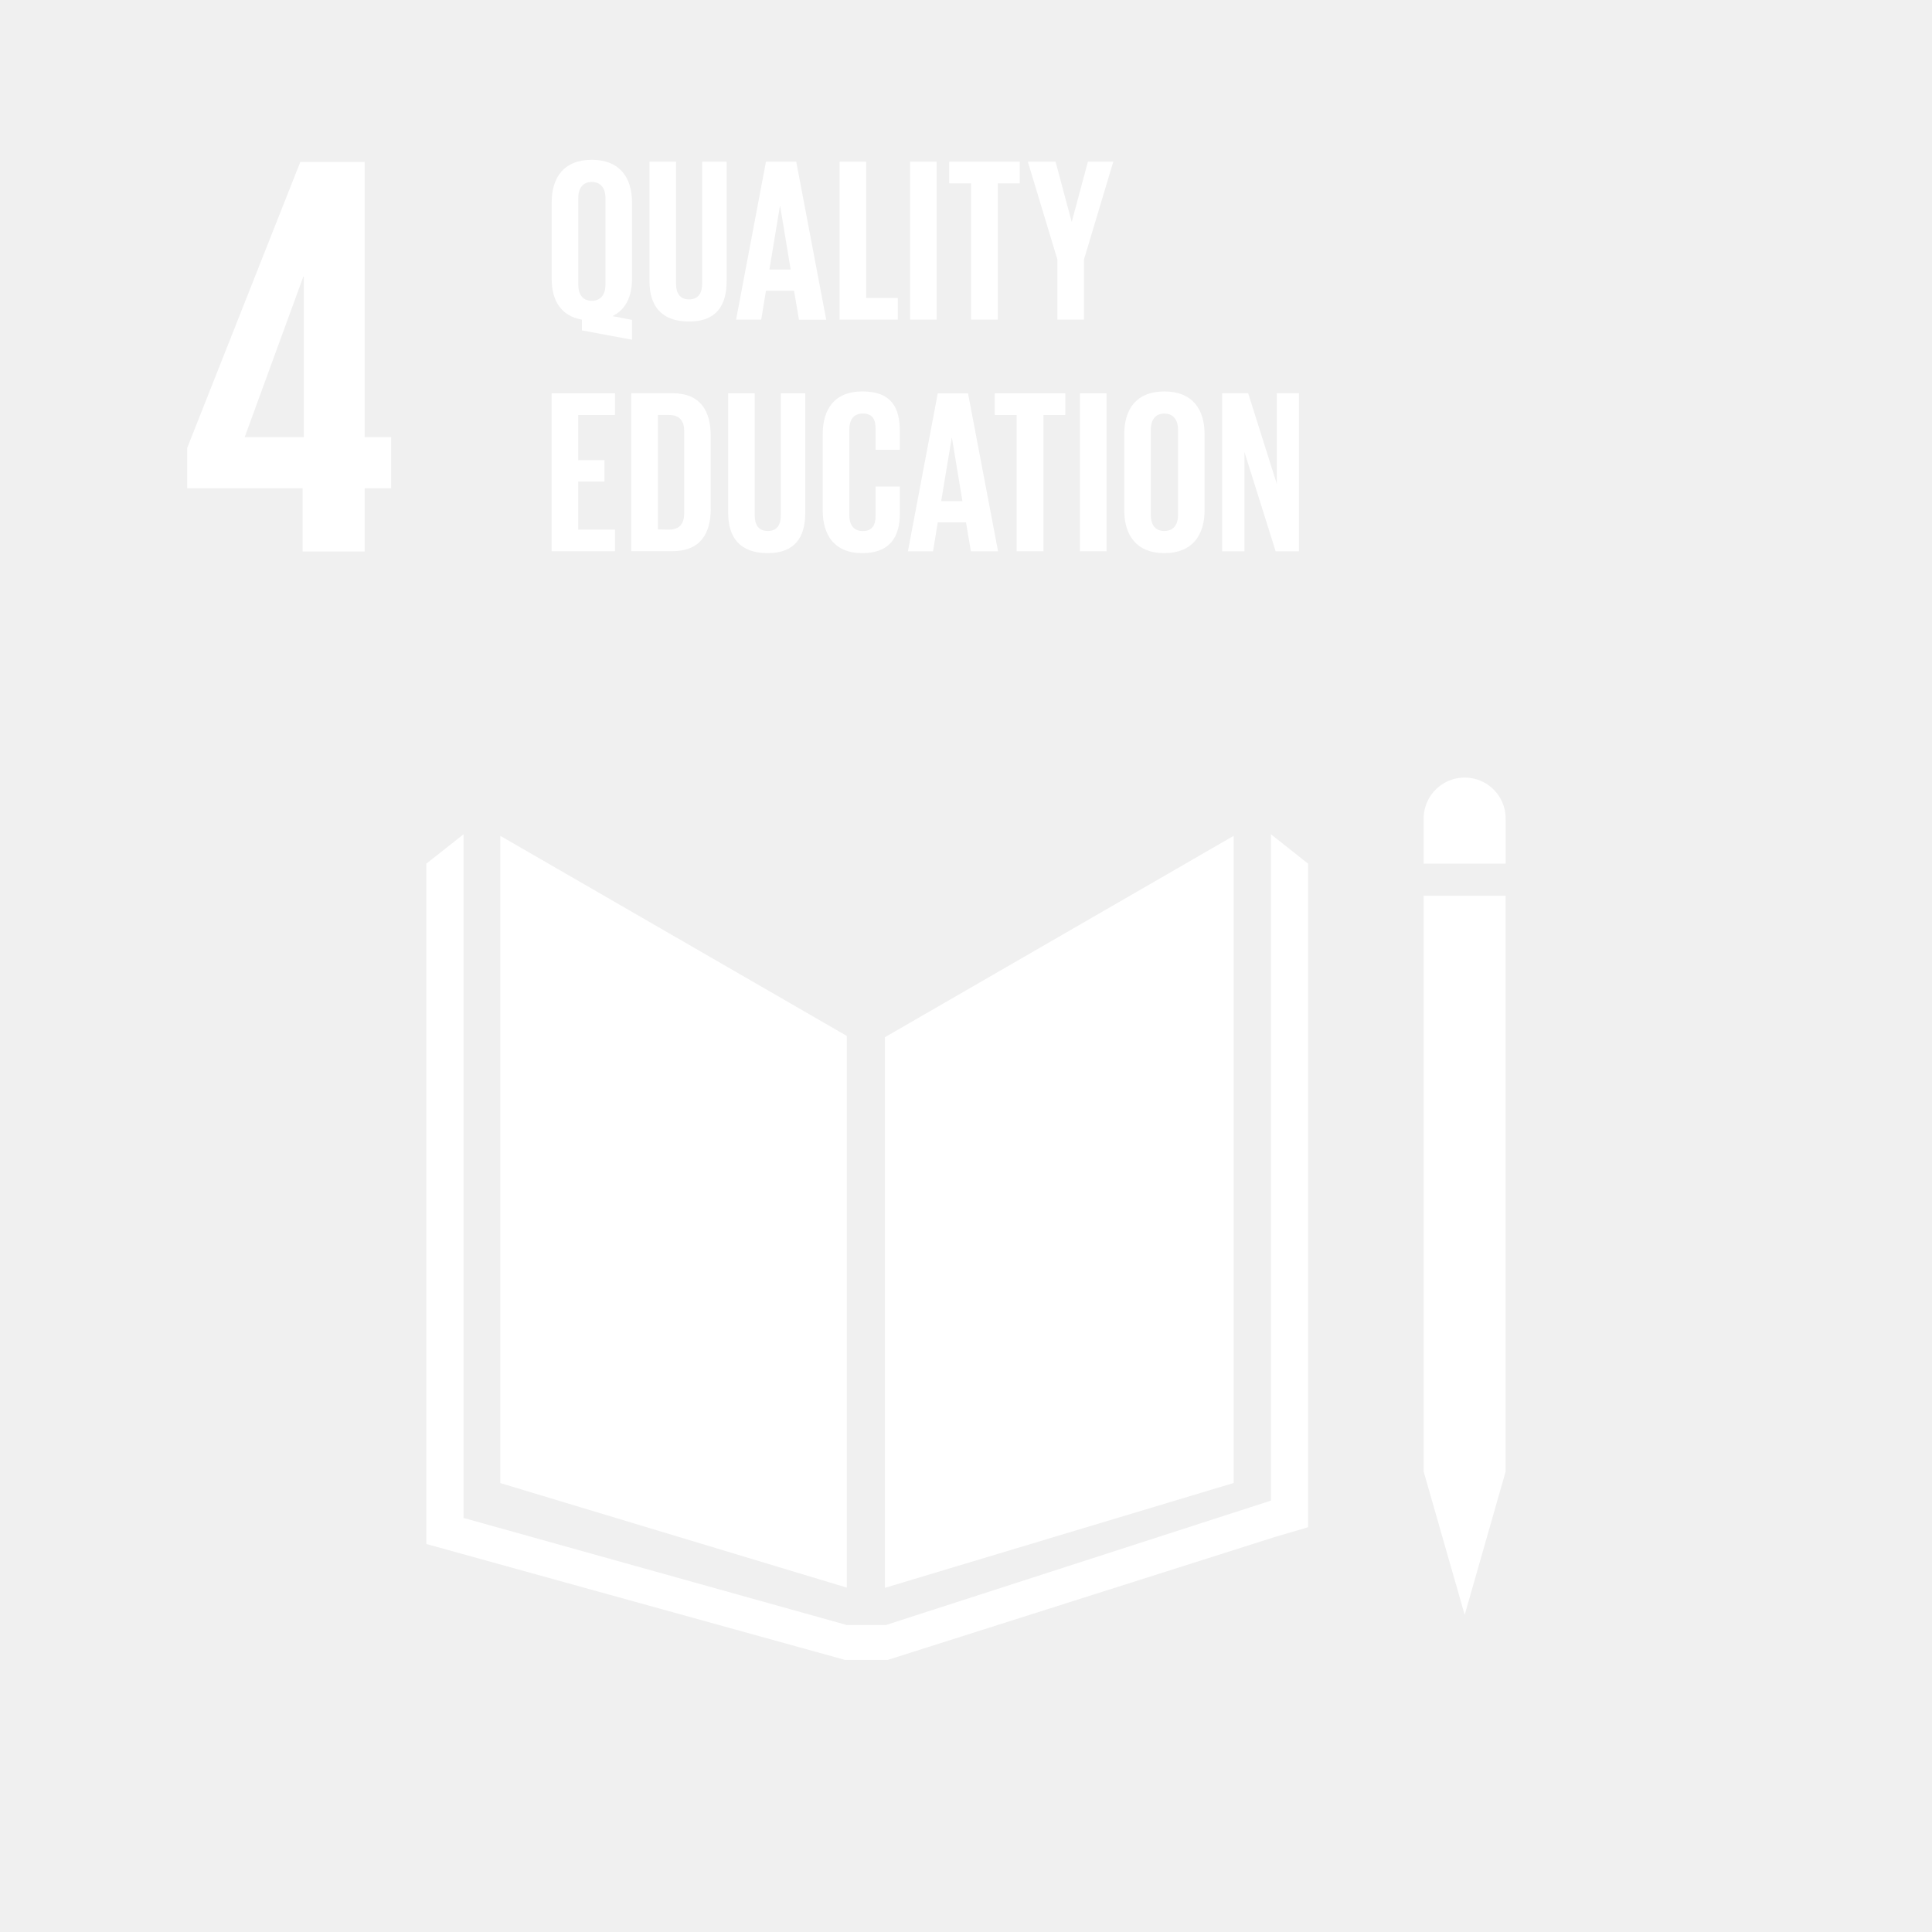
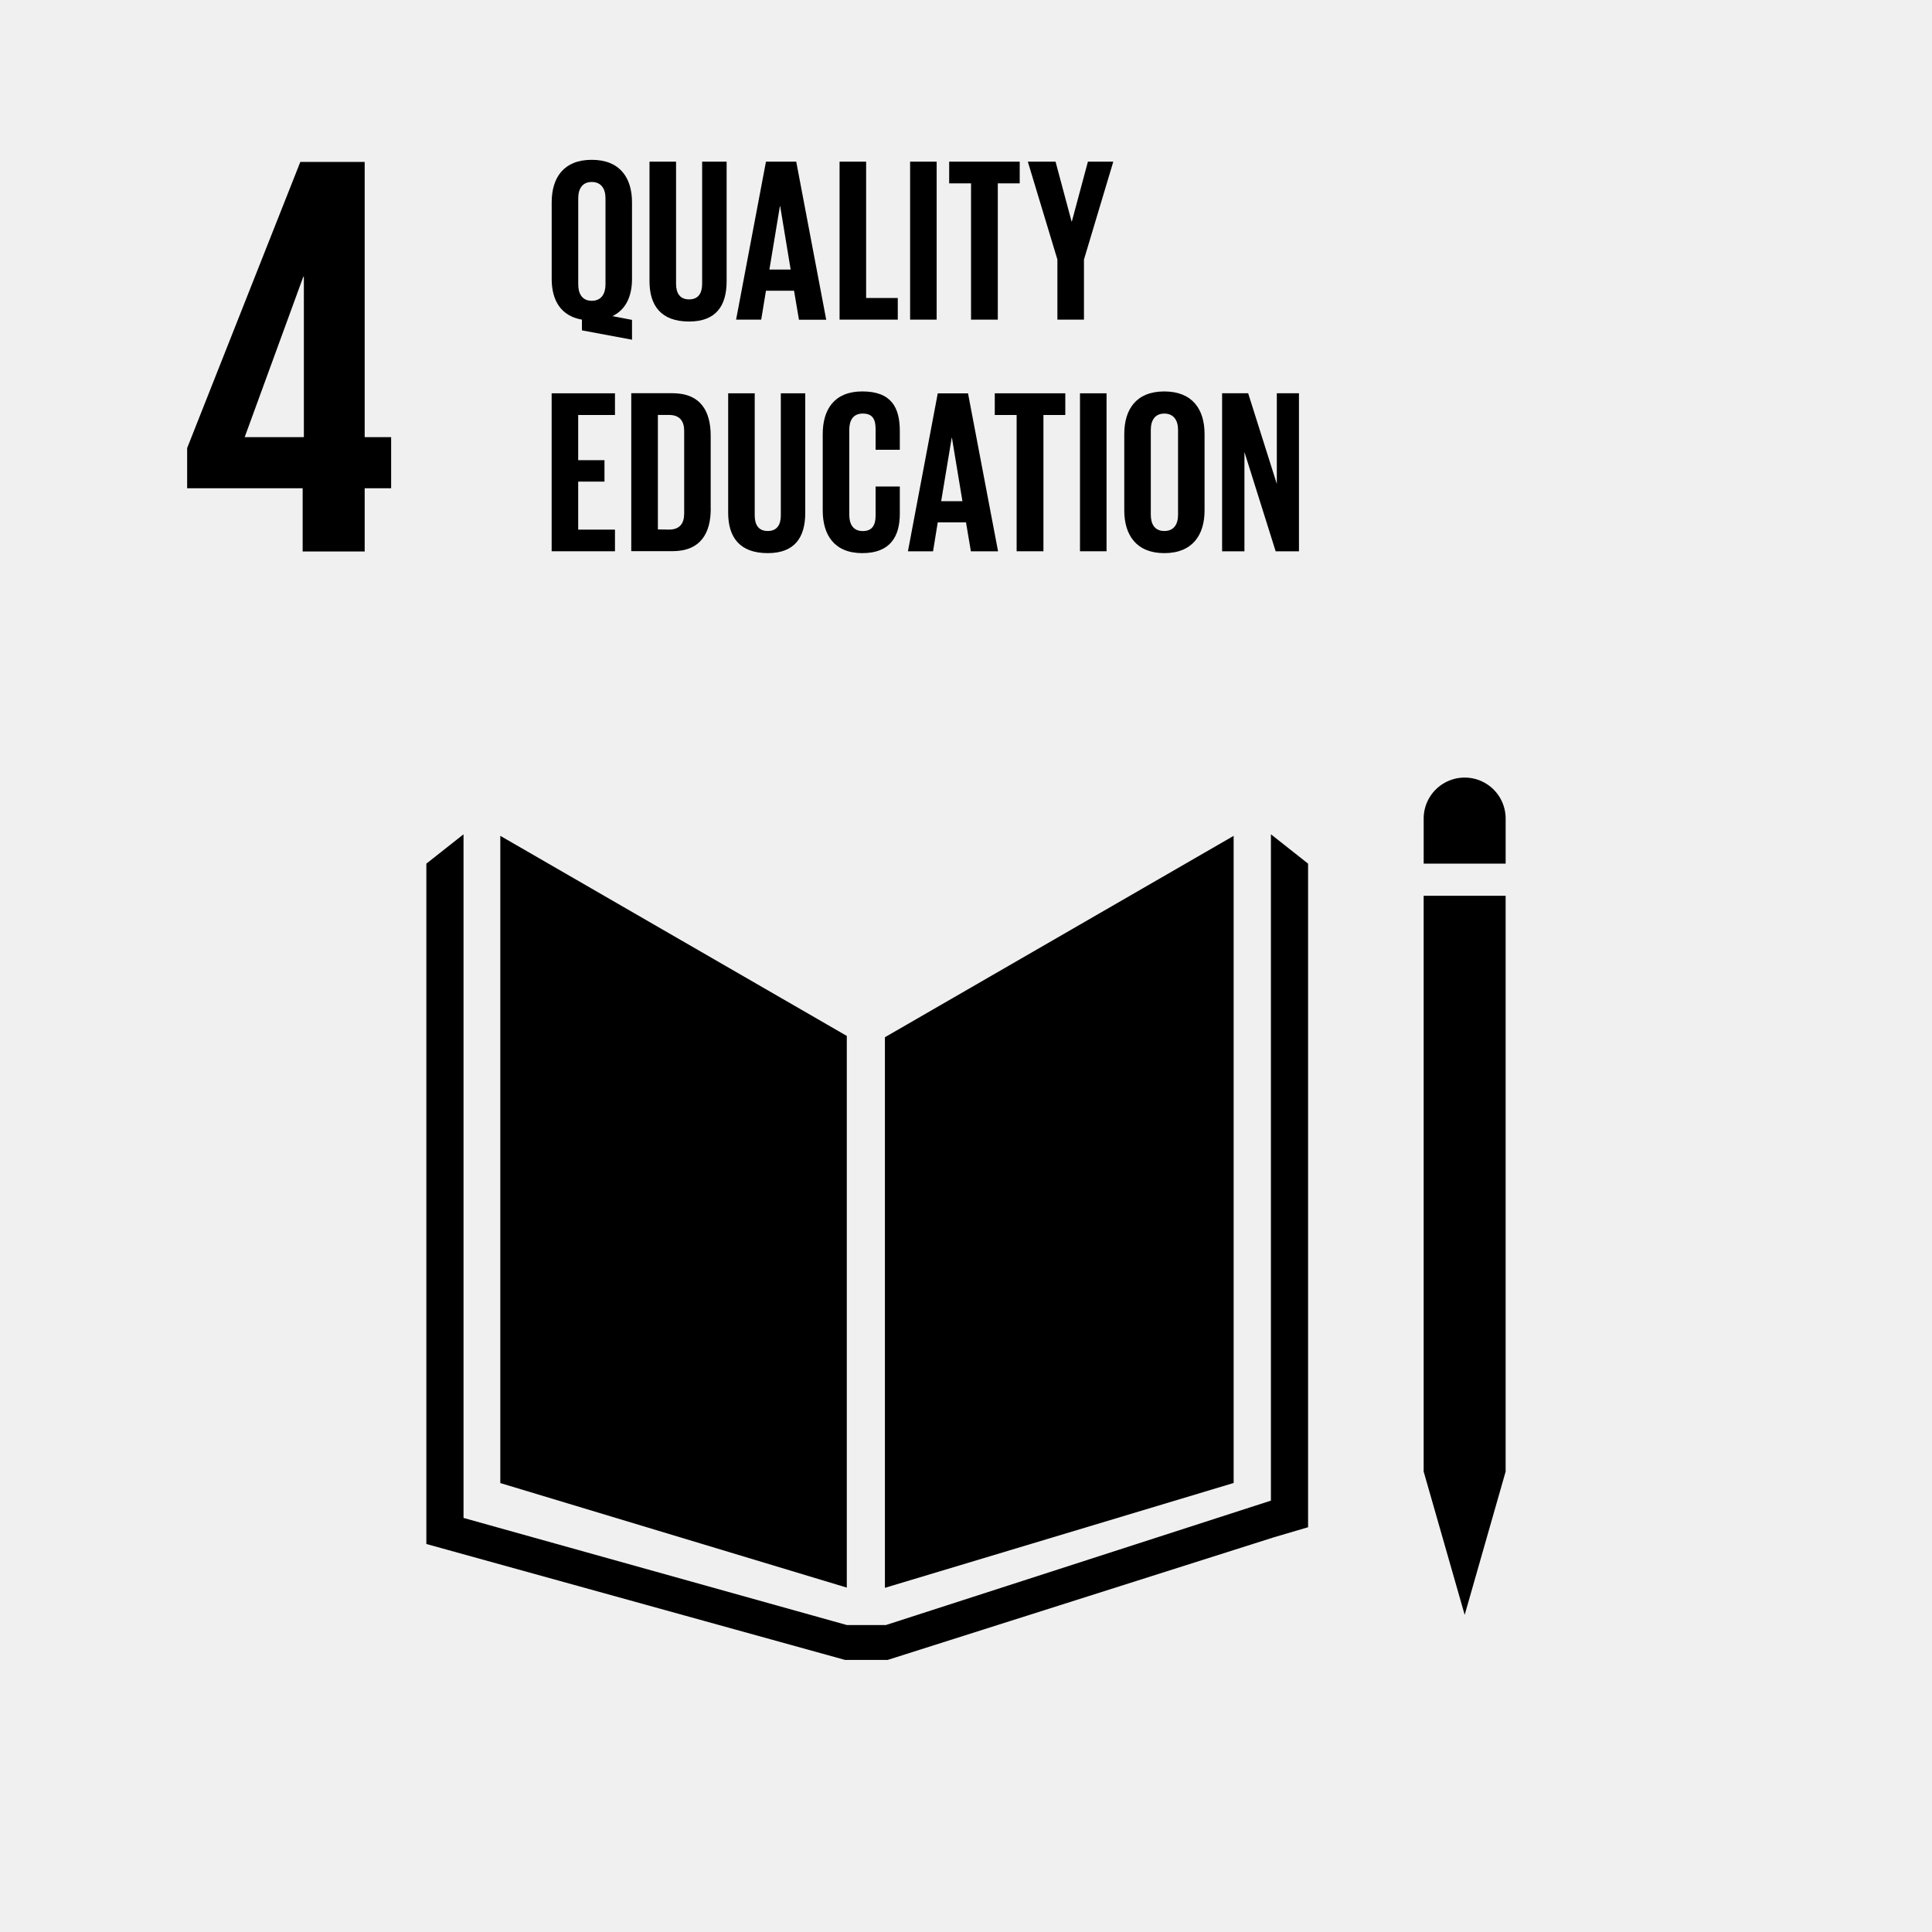
- <svg xmlns="http://www.w3.org/2000/svg" id="Layer_1" data-name="Layer 1" viewBox="0 0 1000 1000" focusable="false">
-   <link type="text/css" rel="stylesheet" id="dark-mode-general-link" />
+ <svg xmlns="http://www.w3.org/2000/svg" id="Layer_1" data-name="Layer 1" viewBox="0 0 1000 1000">
  <link type="text/css" rel="stylesheet" id="dark-mode-custom-link" />
-   <style type="text/css" id="dark-mode-custom-style" />
-   <defs>
-     <style>
-       .cls-2 {
-         fill: #fff;
-       }
-     </style>
-   </defs>
-   <path class="cls-2" d="M301.21,165.45V171l25.92,4.83V165.57L317,163.63c7-3.37,10.13-10.36,10.13-19.29V104.78c0-12.77-6.27-22.06-20.84-22.06S285.55,92,285.55,104.78v39.56c0,11.09,4.7,19.18,15.66,21.11m-1.91-62.83c0-4.94,2.16-8.43,7-8.43s7.1,3.49,7.1,8.43v44.62c0,4.82-2.16,8.45-7.1,8.45s-7-3.63-7-8.45Z" />
-   <path class="cls-2" d="M356.68,166.42c14,0,19.42-8.21,19.42-20.87V83.68H363.43v63.2c0,4.82-1.93,8.08-6.75,8.08s-6.75-3.26-6.75-8.08V83.68H336.18v61.87c0,12.66,6,20.87,20.5,20.87" />
-   <path class="cls-2" d="M396.46,150.49H411l2.54,15h14.11L412.13,83.68H396.46L381,165.45h13Zm7.22-43.77h.14l5.42,32.8h-11Z" />
-   <polygon class="cls-2" points="464.69 154.23 448.31 154.23 448.31 83.68 434.56 83.68 434.56 165.45 464.69 165.45 464.69 154.23" />
-   <rect class="cls-2" x="471.07" y="83.68" width="13.74" height="81.76" />
-   <polygon class="cls-2" points="502.61 165.45 516.46 165.45 516.46 94.9 527.8 94.9 527.8 83.68 491.29 83.68 491.29 94.9 502.61 94.9 502.61 165.45" />
-   <polygon class="cls-2" points="547.31 165.45 561.06 165.45 561.06 134.33 576.24 83.68 563.1 83.68 554.78 114.68 554.66 114.68 546.35 83.68 532 83.68 547.31 134.33 547.31 165.45" />
-   <polygon class="cls-2" points="318.31 274.13 299.27 274.13 299.27 249.27 312.88 249.27 312.88 238.19 299.27 238.19 299.27 214.79 318.31 214.79 318.31 203.57 285.53 203.57 285.53 285.33 318.31 285.33 318.31 274.13" />
-   <path class="cls-2" d="M367.85,263.38V225.52c0-12.66-5.17-22-19.88-22H326.74v81.77H348c14.71,0,19.88-9.41,19.88-22m-27.36,10.74V214.78h5.79c5.66,0,7.82,3.38,7.82,8.2V265.8c0,4.94-2.16,8.32-7.82,8.32Z" />
-   <path class="cls-2" d="M376.9,203.57v61.87c0,12.67,6,20.86,20.49,20.86,14,0,19.41-8.19,19.41-20.86V203.57H404.15v63.19c0,4.83-1.94,8.08-6.76,8.08s-6.75-3.25-6.75-8.08V203.57Z" />
-   <path class="cls-2" d="M425.84,264.23c0,12.66,6,22.07,20.5,22.07s19.4-8.68,19.4-20.39v-14.1H453.21v15.07c0,4.83-1.69,8-6.63,8s-7-3.49-7-8.45V222.51c0-4.95,2-8.45,7-8.45s6.63,2.89,6.63,8v10.73h12.53V223.1c0-12-4.22-20.5-19.4-20.5-14.47,0-20.5,9.29-20.5,22.07Z" />
-   <path class="cls-2" d="M485.38,270.37H500l2.53,15H516.6l-15.55-81.76H485.38l-15.44,81.76h13Zm7.22-43.77h.12l5.43,32.8h-11Z" />
-   <polygon class="cls-2" points="514.89 214.79 526.21 214.79 526.21 285.33 540.08 285.33 540.08 214.79 551.4 214.79 551.4 203.57 514.89 203.57 514.89 214.79" />
-   <rect class="cls-2" x="559" y="203.57" width="13.75" height="81.77" />
-   <path class="cls-2" d="M602.65,286.3c14.57,0,20.83-9.4,20.83-22.08V224.67c0-12.78-6.26-22.06-20.83-22.06s-20.73,9.28-20.73,22.06v39.55c0,12.68,6.26,22.08,20.73,22.08m-7-63.8c0-4.94,2.17-8.43,7-8.43s7.11,3.49,7.11,8.43v43.89c0,5-2.17,8.45-7.11,8.45s-7-3.49-7-8.45Z" />
-   <polygon class="cls-2" points="644.12 233.95 660.28 285.35 672.34 285.35 672.34 203.56 660.88 203.56 660.88 250.48 646.05 203.56 632.56 203.56 632.56 285.35 644.12 285.35 644.12 233.95" />
-   <path class="cls-2" d="M156.65,285.43h32.11V252.72h13.69V226.26H188.76V83.8H155.45L96.87,231.9v20.82h59.78Zm-30-59.17,30.33-83h.3v83Z" />
-   <g>
-     <polygon class="cls-2" points="438.3 536.19 258.96 432.63 258.96 767.63 438.3 821.74 438.3 536.19" />
-     <polygon class="cls-2" points="458.03 536.87 458.03 821.86 638.53 767.59 638.53 432.64 458.03 536.87" />
-     <path class="cls-2" d="M779.32,424.15a21.22,21.22,0,1,0-42.43,0V447h42.43Z" />
-     <polygon class="cls-2" points="742.16 761.69 736.89 761.69 758.12 835.85 779.31 761.69 774.04 761.69 779.31 761.69 779.31 463.64 774.04 463.64 768.77 463.64 763.19 463.64 752.63 463.64 747.42 463.64 742.16 463.64 736.88 463.64 736.88 761.69 742.16 761.69" />
-     <polygon class="cls-2" points="677.06 447.02 657.83 431.83 657.83 776.72 458.56 841.11 449.34 841.11 447.51 841.11 438.3 841.11 239.92 785.68 239.92 431.83 220.68 447.02 220.68 799.17 437.39 859.17 447.51 859.17 449.34 859.17 459.46 859.17 659.4 795.69 677.06 790.49 677.06 447.02" />
-   </g>
+   <defs />
+   <path class="cls-2" d="M301.21 165.45V171l25.92 4.83v-10.26L317 163.63c7-3.37 10.13-10.36 10.13-19.29v-39.56c0-12.77-6.27-22.06-20.84-22.06s-20.74 9.28-20.74 22.06v39.56c0 11.09 4.7 19.18 15.66 21.11m-1.91-62.83c0-4.94 2.16-8.43 7-8.43s7.1 3.49 7.1 8.43v44.62c0 4.82-2.16 8.45-7.1 8.45s-7-3.63-7-8.45zM356.68 166.42c14 0 19.42-8.21 19.42-20.87V83.68h-12.67v63.2c0 4.82-1.93 8.08-6.75 8.08s-6.75-3.26-6.75-8.08v-63.2h-13.75v61.87c0 12.66 6 20.87 20.5 20.87M396.46 150.49H411l2.54 15h14.11l-15.52-81.81h-15.67L381 165.45h13zm7.22-43.77h.14l5.42 32.8h-11zM464.69 154.23h-16.38V83.68h-13.75v81.77h30.13v-11.22zM471.07 83.68h13.74v81.76h-13.74zM502.61 165.45h13.85V94.9h11.34V83.68h-36.51V94.9h11.32v70.55zM547.31 165.45h13.75v-31.12l15.18-50.65H563.1l-8.32 31h-.12l-8.31-31H532l15.31 50.65v31.12zM318.31 274.13h-19.04v-24.86h13.61v-11.08h-13.61v-23.4h19.04v-11.22h-32.78v81.76h32.78v-11.2zM367.85 263.38v-37.86c0-12.66-5.17-22-19.88-22h-21.23v81.77H348c14.71 0 19.88-9.41 19.88-22m-27.36 10.74v-59.25h5.79c5.66 0 7.82 3.38 7.82 8.2v42.82c0 4.94-2.16 8.32-7.82 8.32zM376.9 203.57v61.87c0 12.67 6 20.86 20.49 20.86 14 0 19.41-8.19 19.41-20.86v-61.87h-12.65v63.19c0 4.83-1.94 8.08-6.76 8.08s-6.75-3.25-6.75-8.08v-63.19zM425.84 264.23c0 12.66 6 22.07 20.5 22.07s19.4-8.68 19.4-20.39v-14.1h-12.53v15.07c0 4.83-1.69 8-6.63 8s-7-3.49-7-8.45v-43.92c0-4.95 2-8.45 7-8.45s6.63 2.89 6.63 8v10.73h12.53v-9.69c0-12-4.22-20.5-19.4-20.5-14.47 0-20.5 9.29-20.5 22.07zM485.38 270.37H500l2.53 15h14.07l-15.55-81.76h-15.67l-15.44 81.76h13zm7.22-43.77h.12l5.43 32.8h-11zM514.89 214.79h11.32v70.54h13.87v-70.54h11.32v-11.22h-36.51v11.22zM559 203.57h13.75v81.77H559zM602.65 286.3c14.57 0 20.83-9.4 20.83-22.08v-39.55c0-12.78-6.26-22.06-20.83-22.06s-20.73 9.28-20.73 22.06v39.55c0 12.68 6.26 22.08 20.73 22.08m-7-63.8c0-4.94 2.17-8.43 7-8.43s7.11 3.49 7.11 8.43v43.89c0 5-2.17 8.45-7.11 8.45s-7-3.49-7-8.45zM644.12 233.95l16.16 51.4h12.06v-81.79h-11.46v46.92l-14.83-46.92h-13.49v81.79h11.56v-51.4zM156.65 285.43h32.11v-32.71h13.69v-26.46h-13.69V83.8h-33.31L96.87 231.9v20.82h59.78zm-30-59.17l30.33-83h.3v83zM438.3 536.19L258.96 432.63v335l179.34 54.11V536.19zM458.03 536.87v284.99l180.5-54.27V432.64l-180.5 104.23zM779.32 424.15a21.22 21.22 0 10-42.43 0V447h42.43zM742.16 761.69h-5.27l21.23 74.16 21.19-74.16h-5.27 5.27V463.64h-42.43v298.05h5.28z" />
+   <path class="cls-2" d="M677.06 447.02l-19.23-15.19v344.89l-199.27 64.39H438.3l-198.38-55.43V431.83l-19.24 15.19v352.15l216.71 60h22.07l199.94-63.48 17.66-5.2V447.02z" />
</svg>
